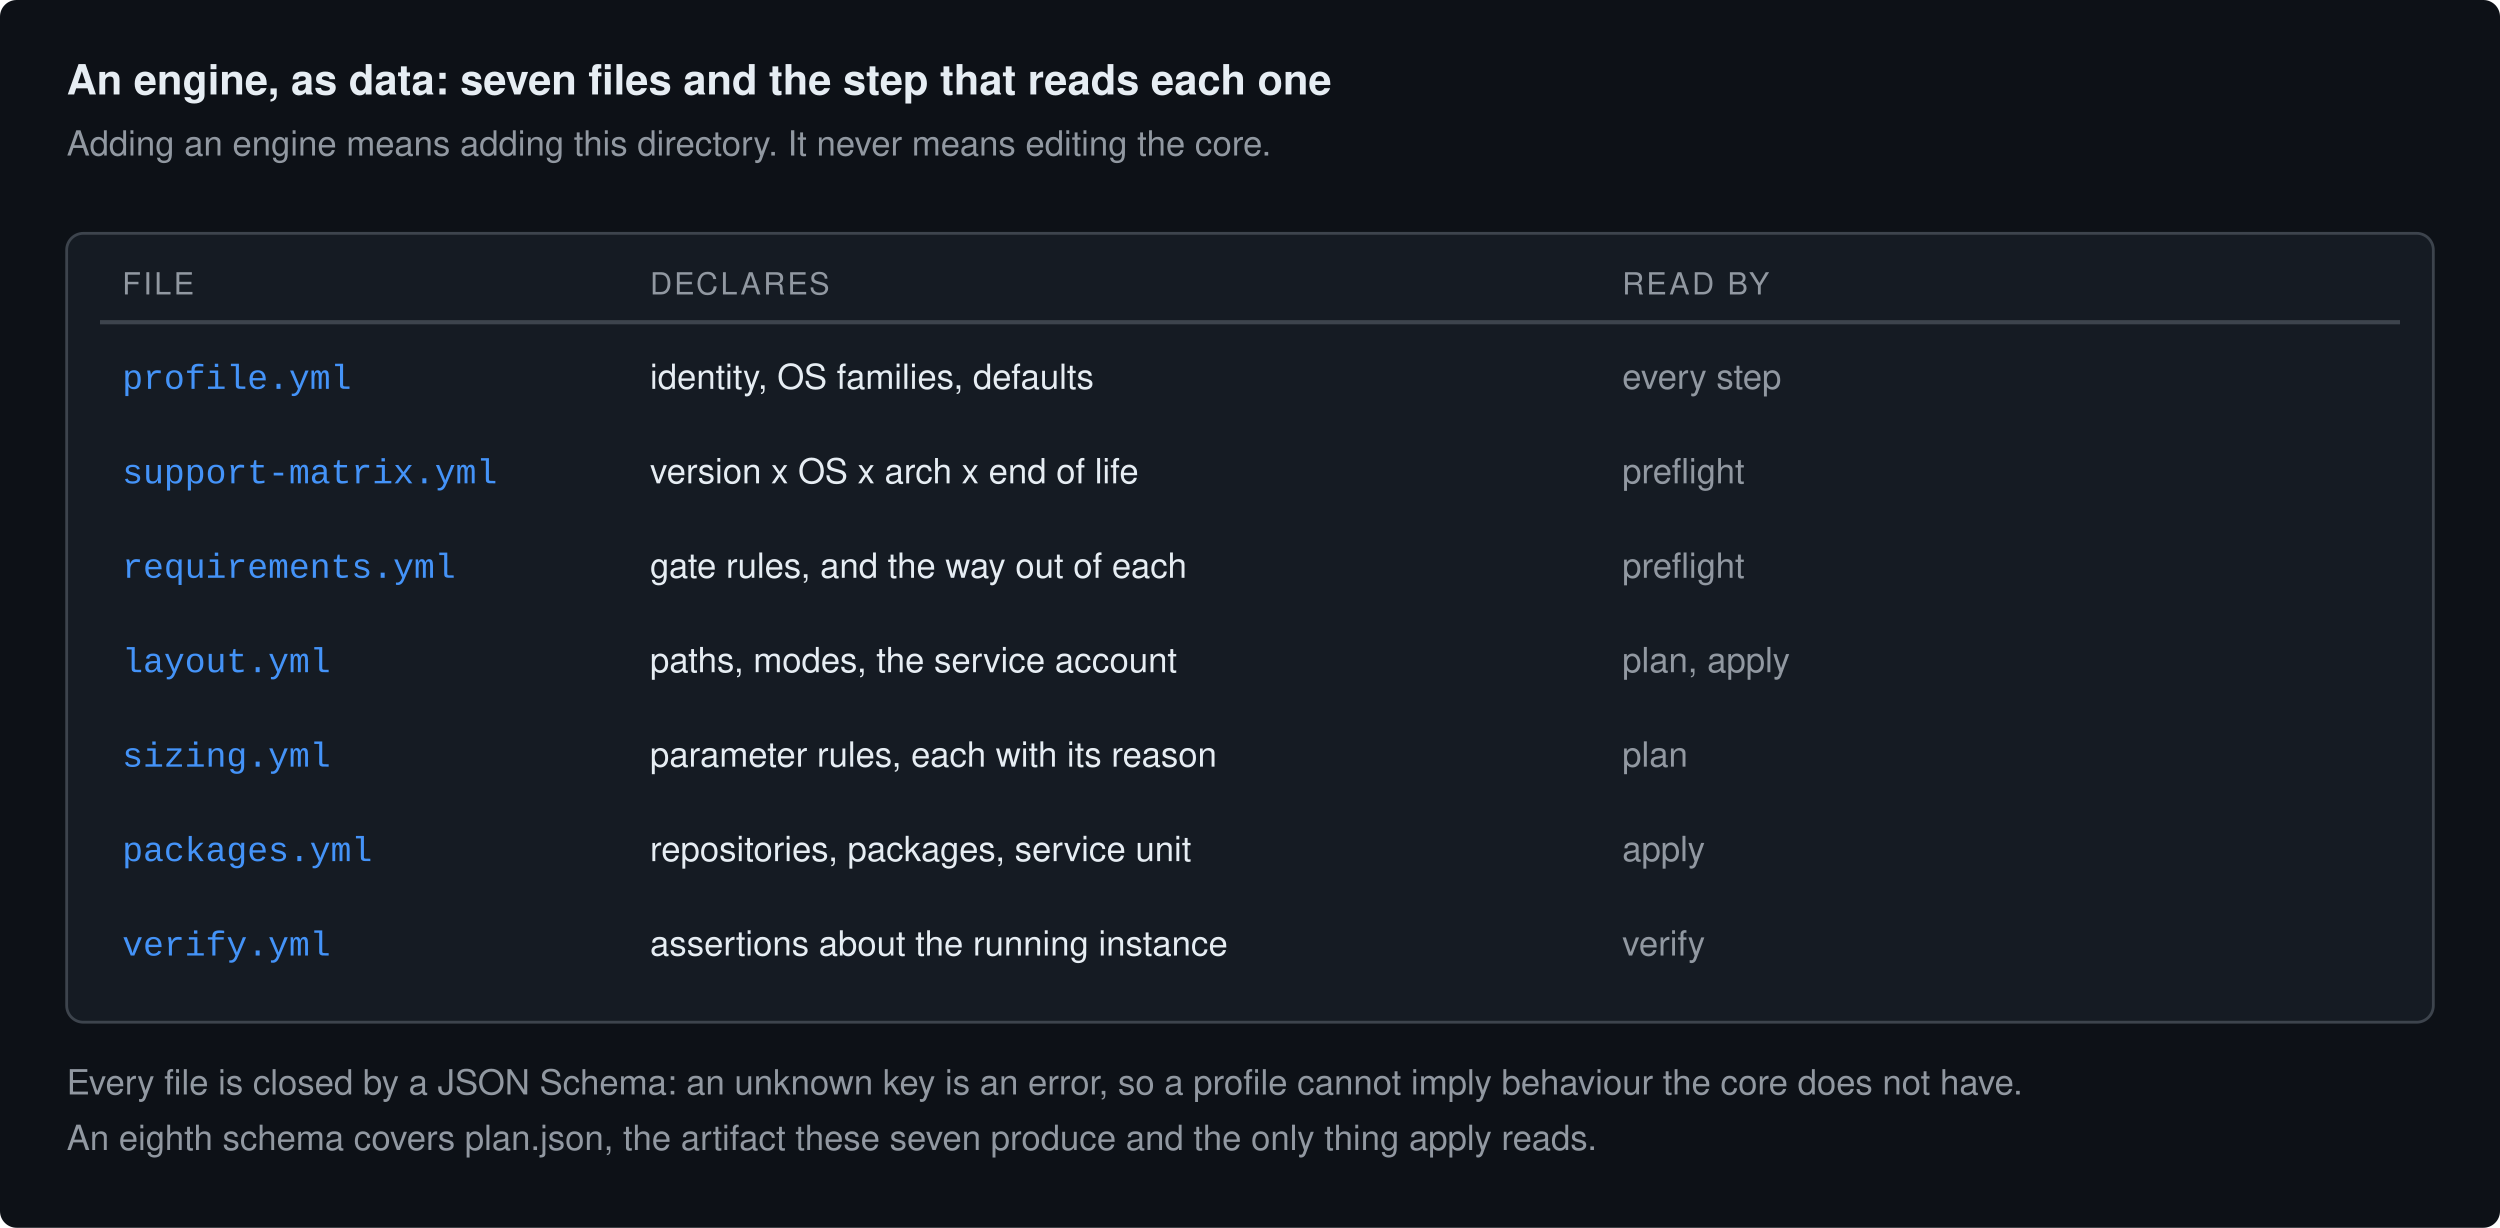
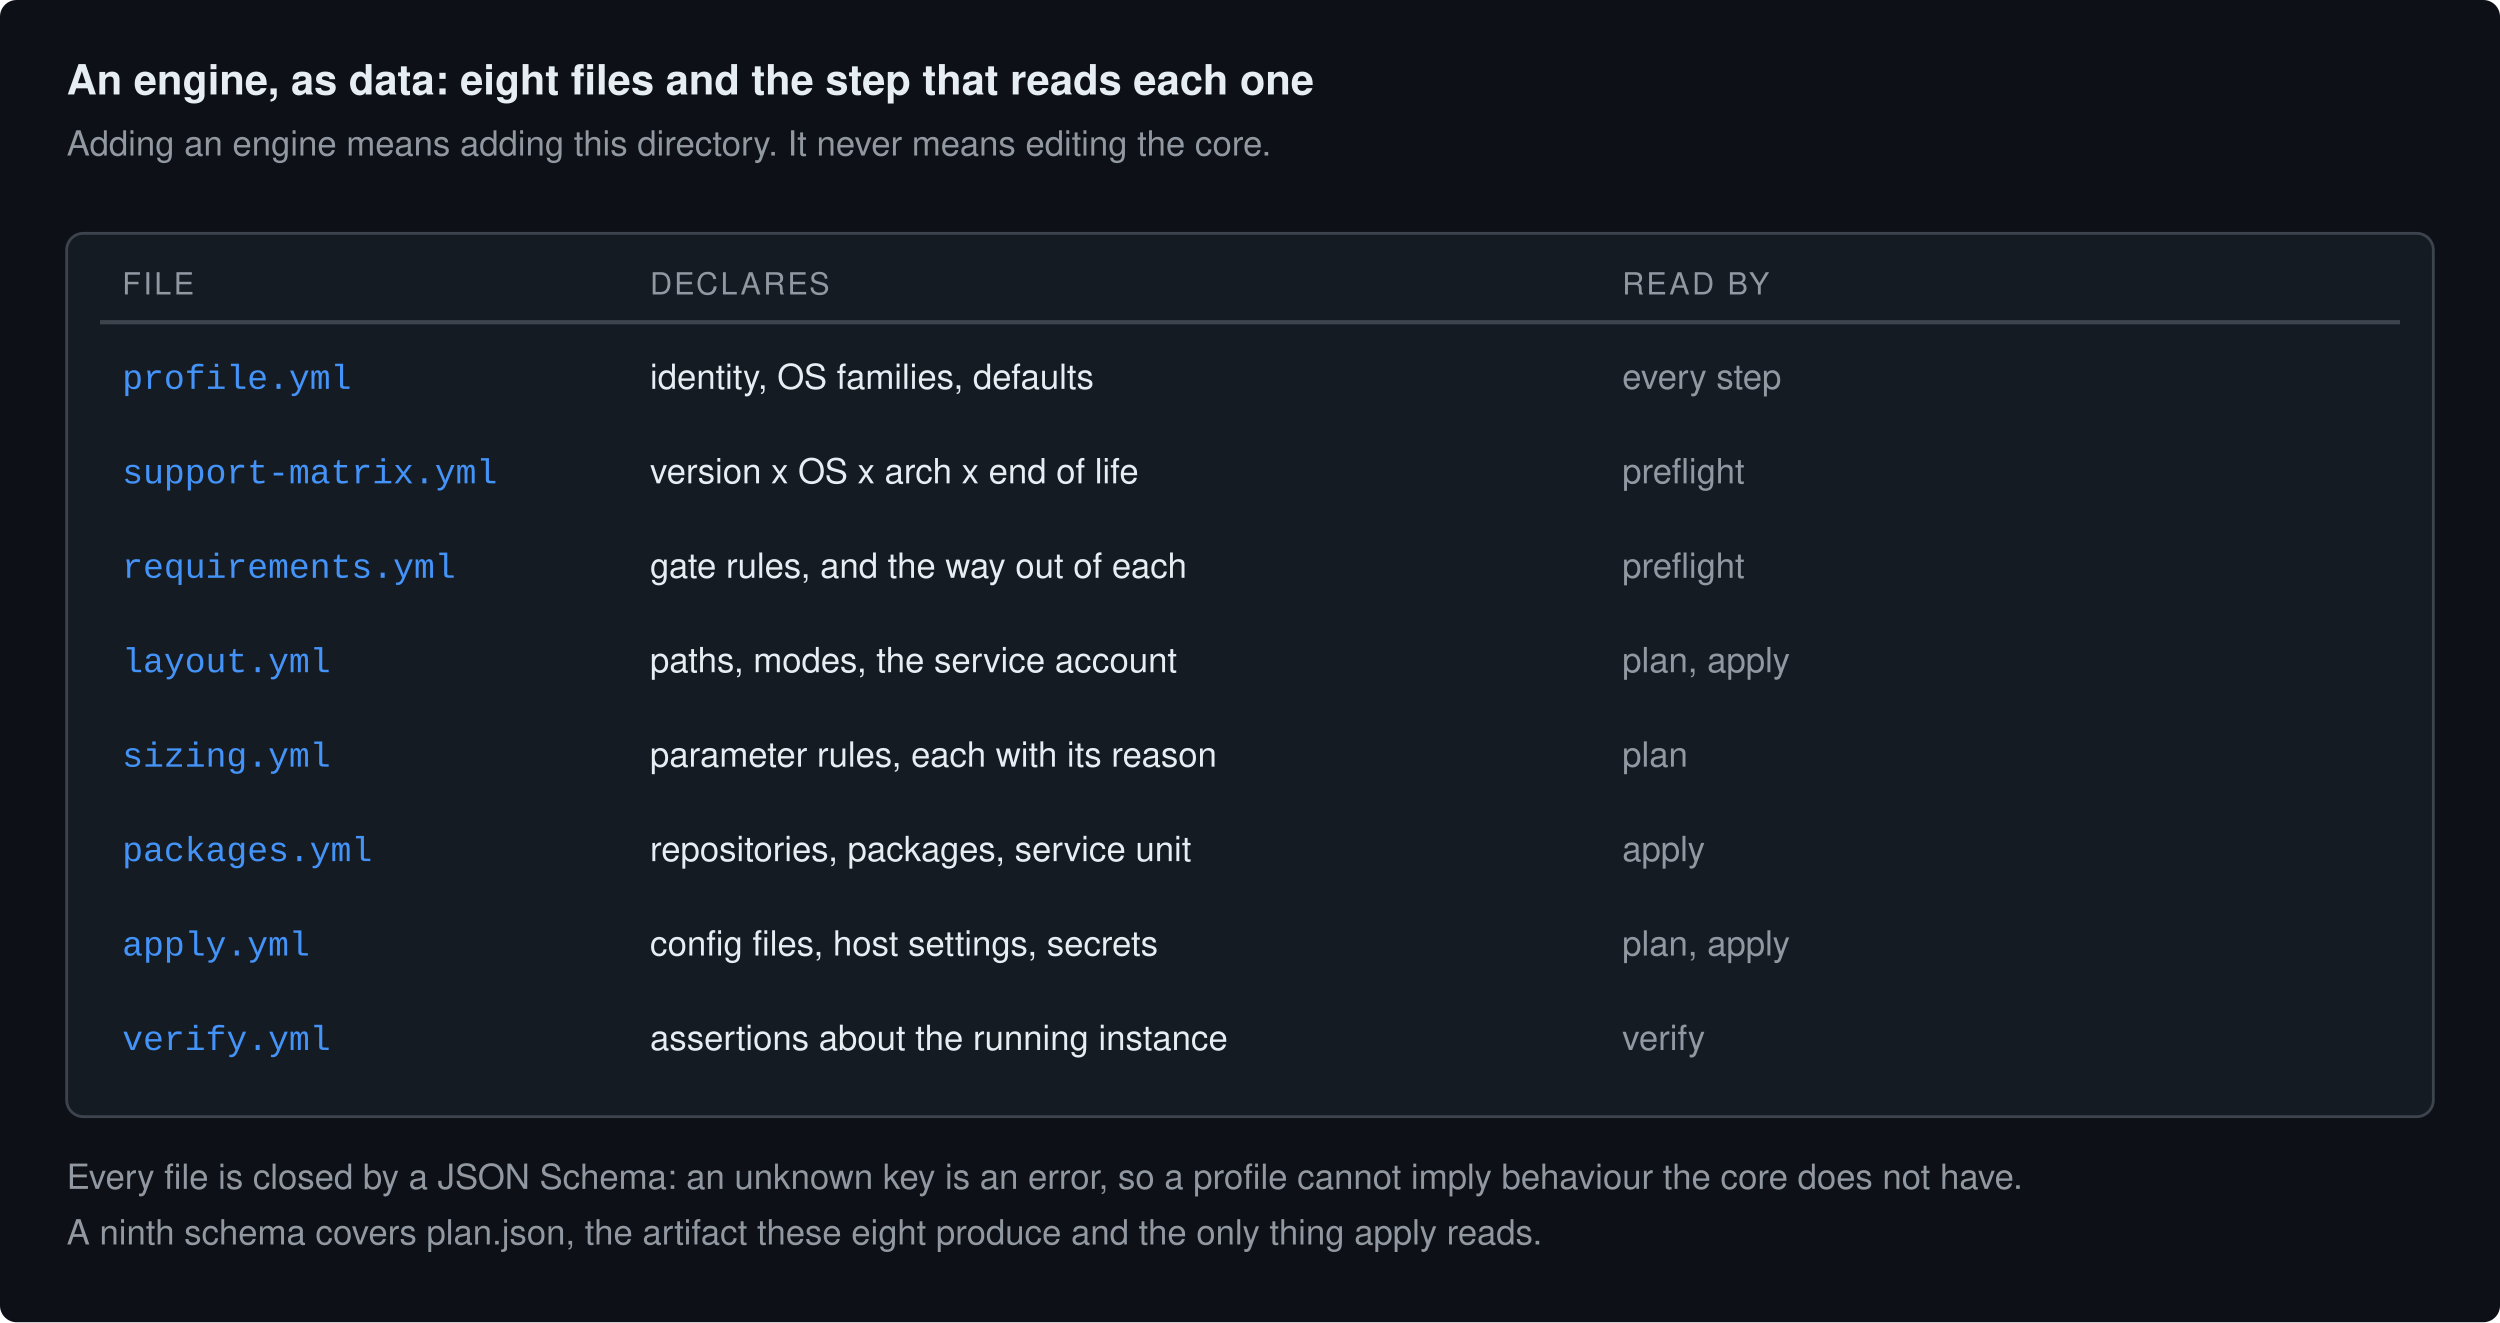
- <svg xmlns="http://www.w3.org/2000/svg" width="900" height="442" viewBox="0 0 900 442" role="img">
+ <svg xmlns="http://www.w3.org/2000/svg" width="900" height="476" viewBox="0 0 900 476" role="img">
  <defs>
    <marker id="arrow" viewBox="0 0 10 10" refX="9" refY="5" markerWidth="6" markerHeight="6" orient="auto">
      <path d="M 0 0 L 10 5 L 0 10 z" fill="context-stroke" />
    </marker>
  </defs>
-   <rect x="0" y="0" width="900" height="442" rx="6" fill="#0d1117" stroke="none" stroke-width="1" />
-   <text x="24.0" y="34" fill="#e6edf3" font-family="-apple-system, BlinkMacSystemFont, 'Segoe UI', Helvetica, Arial, sans-serif" font-size="15" font-weight="600" text-anchor="start" letter-spacing="normal" xml:space="preserve">An engine, as data: seven files and the step that reads each one</text>
+   <rect x="0" y="0" width="900" height="476" rx="6" fill="#0d1117" stroke="none" stroke-width="1" />
+   <text x="24.0" y="34" fill="#e6edf3" font-family="-apple-system, BlinkMacSystemFont, 'Segoe UI', Helvetica, Arial, sans-serif" font-size="15" font-weight="600" text-anchor="start" letter-spacing="normal" xml:space="preserve">An engine, as data: eight files and the step that reads each one</text>
  <text x="24.0" y="56" fill="#9198a1" font-family="-apple-system, BlinkMacSystemFont, 'Segoe UI', Helvetica, Arial, sans-serif" font-size="12.5" font-weight="normal" text-anchor="start" letter-spacing="normal" xml:space="preserve">Adding an engine means adding this directory. It never means editing the core.</text>
-   <rect x="24.0" y="84.0" width="852.0" height="284.0" rx="6" fill="#151b23" stroke="#3d444d" stroke-width="1" />
+   <rect x="24.0" y="84.0" width="852.0" height="318.0" rx="6" fill="#151b23" stroke="#3d444d" stroke-width="1" />
  <text x="44.0" y="106.0" fill="#9198a1" font-family="-apple-system, BlinkMacSystemFont, 'Segoe UI', Helvetica, Arial, sans-serif" font-size="11" font-weight="normal" text-anchor="start" letter-spacing="0.08em" xml:space="preserve">FILE</text>
  <text x="234.0" y="106.0" fill="#9198a1" font-family="-apple-system, BlinkMacSystemFont, 'Segoe UI', Helvetica, Arial, sans-serif" font-size="11" font-weight="normal" text-anchor="start" letter-spacing="0.08em" xml:space="preserve">DECLARES</text>
  <text x="584.0" y="106.0" fill="#9198a1" font-family="-apple-system, BlinkMacSystemFont, 'Segoe UI', Helvetica, Arial, sans-serif" font-size="11" font-weight="normal" text-anchor="start" letter-spacing="0.08em" xml:space="preserve">READ BY</text>
  <line x1="36.0" y1="116.0" x2="864.0" y2="116.0" stroke="#3d444d" stroke-width="1.5" />
  <text x="44.0" y="140.0" fill="#4493f8" font-family="ui-monospace, SFMono-Regular, Menlo, Consolas, 'Liberation Mono', monospace" font-size="12.5" font-weight="normal" text-anchor="start" letter-spacing="normal" xml:space="preserve">profile.yml</text>
  <text x="234.0" y="140.0" fill="#e6edf3" font-family="-apple-system, BlinkMacSystemFont, 'Segoe UI', Helvetica, Arial, sans-serif" font-size="12.5" font-weight="normal" text-anchor="start" letter-spacing="normal" xml:space="preserve">identity, OS families, defaults</text>
  <text x="584.0" y="140.0" fill="#9198a1" font-family="-apple-system, BlinkMacSystemFont, 'Segoe UI', Helvetica, Arial, sans-serif" font-size="12.5" font-weight="normal" text-anchor="start" letter-spacing="normal" xml:space="preserve">every step</text>
  <text x="44.0" y="174.0" fill="#4493f8" font-family="ui-monospace, SFMono-Regular, Menlo, Consolas, 'Liberation Mono', monospace" font-size="12.5" font-weight="normal" text-anchor="start" letter-spacing="normal" xml:space="preserve">support-matrix.yml</text>
  <text x="234.0" y="174.0" fill="#e6edf3" font-family="-apple-system, BlinkMacSystemFont, 'Segoe UI', Helvetica, Arial, sans-serif" font-size="12.5" font-weight="normal" text-anchor="start" letter-spacing="normal" xml:space="preserve">version x OS x arch x end of life</text>
  <text x="584.0" y="174.0" fill="#9198a1" font-family="-apple-system, BlinkMacSystemFont, 'Segoe UI', Helvetica, Arial, sans-serif" font-size="12.5" font-weight="normal" text-anchor="start" letter-spacing="normal" xml:space="preserve">preflight</text>
  <text x="44.0" y="208.0" fill="#4493f8" font-family="ui-monospace, SFMono-Regular, Menlo, Consolas, 'Liberation Mono', monospace" font-size="12.5" font-weight="normal" text-anchor="start" letter-spacing="normal" xml:space="preserve">requirements.yml</text>
  <text x="234.0" y="208.0" fill="#e6edf3" font-family="-apple-system, BlinkMacSystemFont, 'Segoe UI', Helvetica, Arial, sans-serif" font-size="12.5" font-weight="normal" text-anchor="start" letter-spacing="normal" xml:space="preserve">gate rules, and the way out of each</text>
  <text x="584.0" y="208.0" fill="#9198a1" font-family="-apple-system, BlinkMacSystemFont, 'Segoe UI', Helvetica, Arial, sans-serif" font-size="12.5" font-weight="normal" text-anchor="start" letter-spacing="normal" xml:space="preserve">preflight</text>
  <text x="44.0" y="242.0" fill="#4493f8" font-family="ui-monospace, SFMono-Regular, Menlo, Consolas, 'Liberation Mono', monospace" font-size="12.5" font-weight="normal" text-anchor="start" letter-spacing="normal" xml:space="preserve">layout.yml</text>
  <text x="234.0" y="242.0" fill="#e6edf3" font-family="-apple-system, BlinkMacSystemFont, 'Segoe UI', Helvetica, Arial, sans-serif" font-size="12.5" font-weight="normal" text-anchor="start" letter-spacing="normal" xml:space="preserve">paths, modes, the service account</text>
  <text x="584.0" y="242.0" fill="#9198a1" font-family="-apple-system, BlinkMacSystemFont, 'Segoe UI', Helvetica, Arial, sans-serif" font-size="12.5" font-weight="normal" text-anchor="start" letter-spacing="normal" xml:space="preserve">plan, apply</text>
  <text x="44.0" y="276.0" fill="#4493f8" font-family="ui-monospace, SFMono-Regular, Menlo, Consolas, 'Liberation Mono', monospace" font-size="12.5" font-weight="normal" text-anchor="start" letter-spacing="normal" xml:space="preserve">sizing.yml</text>
  <text x="234.0" y="276.0" fill="#e6edf3" font-family="-apple-system, BlinkMacSystemFont, 'Segoe UI', Helvetica, Arial, sans-serif" font-size="12.5" font-weight="normal" text-anchor="start" letter-spacing="normal" xml:space="preserve">parameter rules, each with its reason</text>
  <text x="584.0" y="276.0" fill="#9198a1" font-family="-apple-system, BlinkMacSystemFont, 'Segoe UI', Helvetica, Arial, sans-serif" font-size="12.5" font-weight="normal" text-anchor="start" letter-spacing="normal" xml:space="preserve">plan</text>
  <text x="44.0" y="310.0" fill="#4493f8" font-family="ui-monospace, SFMono-Regular, Menlo, Consolas, 'Liberation Mono', monospace" font-size="12.5" font-weight="normal" text-anchor="start" letter-spacing="normal" xml:space="preserve">packages.yml</text>
  <text x="234.0" y="310.0" fill="#e6edf3" font-family="-apple-system, BlinkMacSystemFont, 'Segoe UI', Helvetica, Arial, sans-serif" font-size="12.5" font-weight="normal" text-anchor="start" letter-spacing="normal" xml:space="preserve">repositories, packages, service unit</text>
  <text x="584.0" y="310.0" fill="#9198a1" font-family="-apple-system, BlinkMacSystemFont, 'Segoe UI', Helvetica, Arial, sans-serif" font-size="12.5" font-weight="normal" text-anchor="start" letter-spacing="normal" xml:space="preserve">apply</text>
-   <text x="44.0" y="344.0" fill="#4493f8" font-family="ui-monospace, SFMono-Regular, Menlo, Consolas, 'Liberation Mono', monospace" font-size="12.5" font-weight="normal" text-anchor="start" letter-spacing="normal" xml:space="preserve">verify.yml</text>
-   <text x="234.0" y="344.0" fill="#e6edf3" font-family="-apple-system, BlinkMacSystemFont, 'Segoe UI', Helvetica, Arial, sans-serif" font-size="12.5" font-weight="normal" text-anchor="start" letter-spacing="normal" xml:space="preserve">assertions about the running instance</text>
-   <text x="584.0" y="344.0" fill="#9198a1" font-family="-apple-system, BlinkMacSystemFont, 'Segoe UI', Helvetica, Arial, sans-serif" font-size="12.5" font-weight="normal" text-anchor="start" letter-spacing="normal" xml:space="preserve">verify</text>
-   <text x="24.0" y="394.0" fill="#9198a1" font-family="-apple-system, BlinkMacSystemFont, 'Segoe UI', Helvetica, Arial, sans-serif" font-size="12.5" font-weight="normal" text-anchor="start" letter-spacing="normal" xml:space="preserve">Every file is closed by a JSON Schema: an unknown key is an error, so a profile cannot imply behaviour the core does not have.</text>
-   <text x="24.0" y="414.0" fill="#9198a1" font-family="-apple-system, BlinkMacSystemFont, 'Segoe UI', Helvetica, Arial, sans-serif" font-size="12.5" font-weight="normal" text-anchor="start" letter-spacing="normal" xml:space="preserve">An eighth schema covers plan.json, the artifact these seven produce and the only thing apply reads.</text>
+   <text x="44.0" y="344.0" fill="#4493f8" font-family="ui-monospace, SFMono-Regular, Menlo, Consolas, 'Liberation Mono', monospace" font-size="12.5" font-weight="normal" text-anchor="start" letter-spacing="normal" xml:space="preserve">apply.yml</text>
+   <text x="234.0" y="344.0" fill="#e6edf3" font-family="-apple-system, BlinkMacSystemFont, 'Segoe UI', Helvetica, Arial, sans-serif" font-size="12.5" font-weight="normal" text-anchor="start" letter-spacing="normal" xml:space="preserve">config files, host settings, secrets</text>
+   <text x="584.0" y="344.0" fill="#9198a1" font-family="-apple-system, BlinkMacSystemFont, 'Segoe UI', Helvetica, Arial, sans-serif" font-size="12.5" font-weight="normal" text-anchor="start" letter-spacing="normal" xml:space="preserve">plan, apply</text>
+   <text x="44.0" y="378.0" fill="#4493f8" font-family="ui-monospace, SFMono-Regular, Menlo, Consolas, 'Liberation Mono', monospace" font-size="12.5" font-weight="normal" text-anchor="start" letter-spacing="normal" xml:space="preserve">verify.yml</text>
+   <text x="234.0" y="378.0" fill="#e6edf3" font-family="-apple-system, BlinkMacSystemFont, 'Segoe UI', Helvetica, Arial, sans-serif" font-size="12.5" font-weight="normal" text-anchor="start" letter-spacing="normal" xml:space="preserve">assertions about the running instance</text>
+   <text x="584.0" y="378.0" fill="#9198a1" font-family="-apple-system, BlinkMacSystemFont, 'Segoe UI', Helvetica, Arial, sans-serif" font-size="12.5" font-weight="normal" text-anchor="start" letter-spacing="normal" xml:space="preserve">verify</text>
+   <text x="24.0" y="428.0" fill="#9198a1" font-family="-apple-system, BlinkMacSystemFont, 'Segoe UI', Helvetica, Arial, sans-serif" font-size="12.5" font-weight="normal" text-anchor="start" letter-spacing="normal" xml:space="preserve">Every file is closed by a JSON Schema: an unknown key is an error, so a profile cannot imply behaviour the core does not have.</text>
+   <text x="24.0" y="448.0" fill="#9198a1" font-family="-apple-system, BlinkMacSystemFont, 'Segoe UI', Helvetica, Arial, sans-serif" font-size="12.5" font-weight="normal" text-anchor="start" letter-spacing="normal" xml:space="preserve">A ninth schema covers plan.json, the artifact these eight produce and the only thing apply reads.</text>
</svg>
